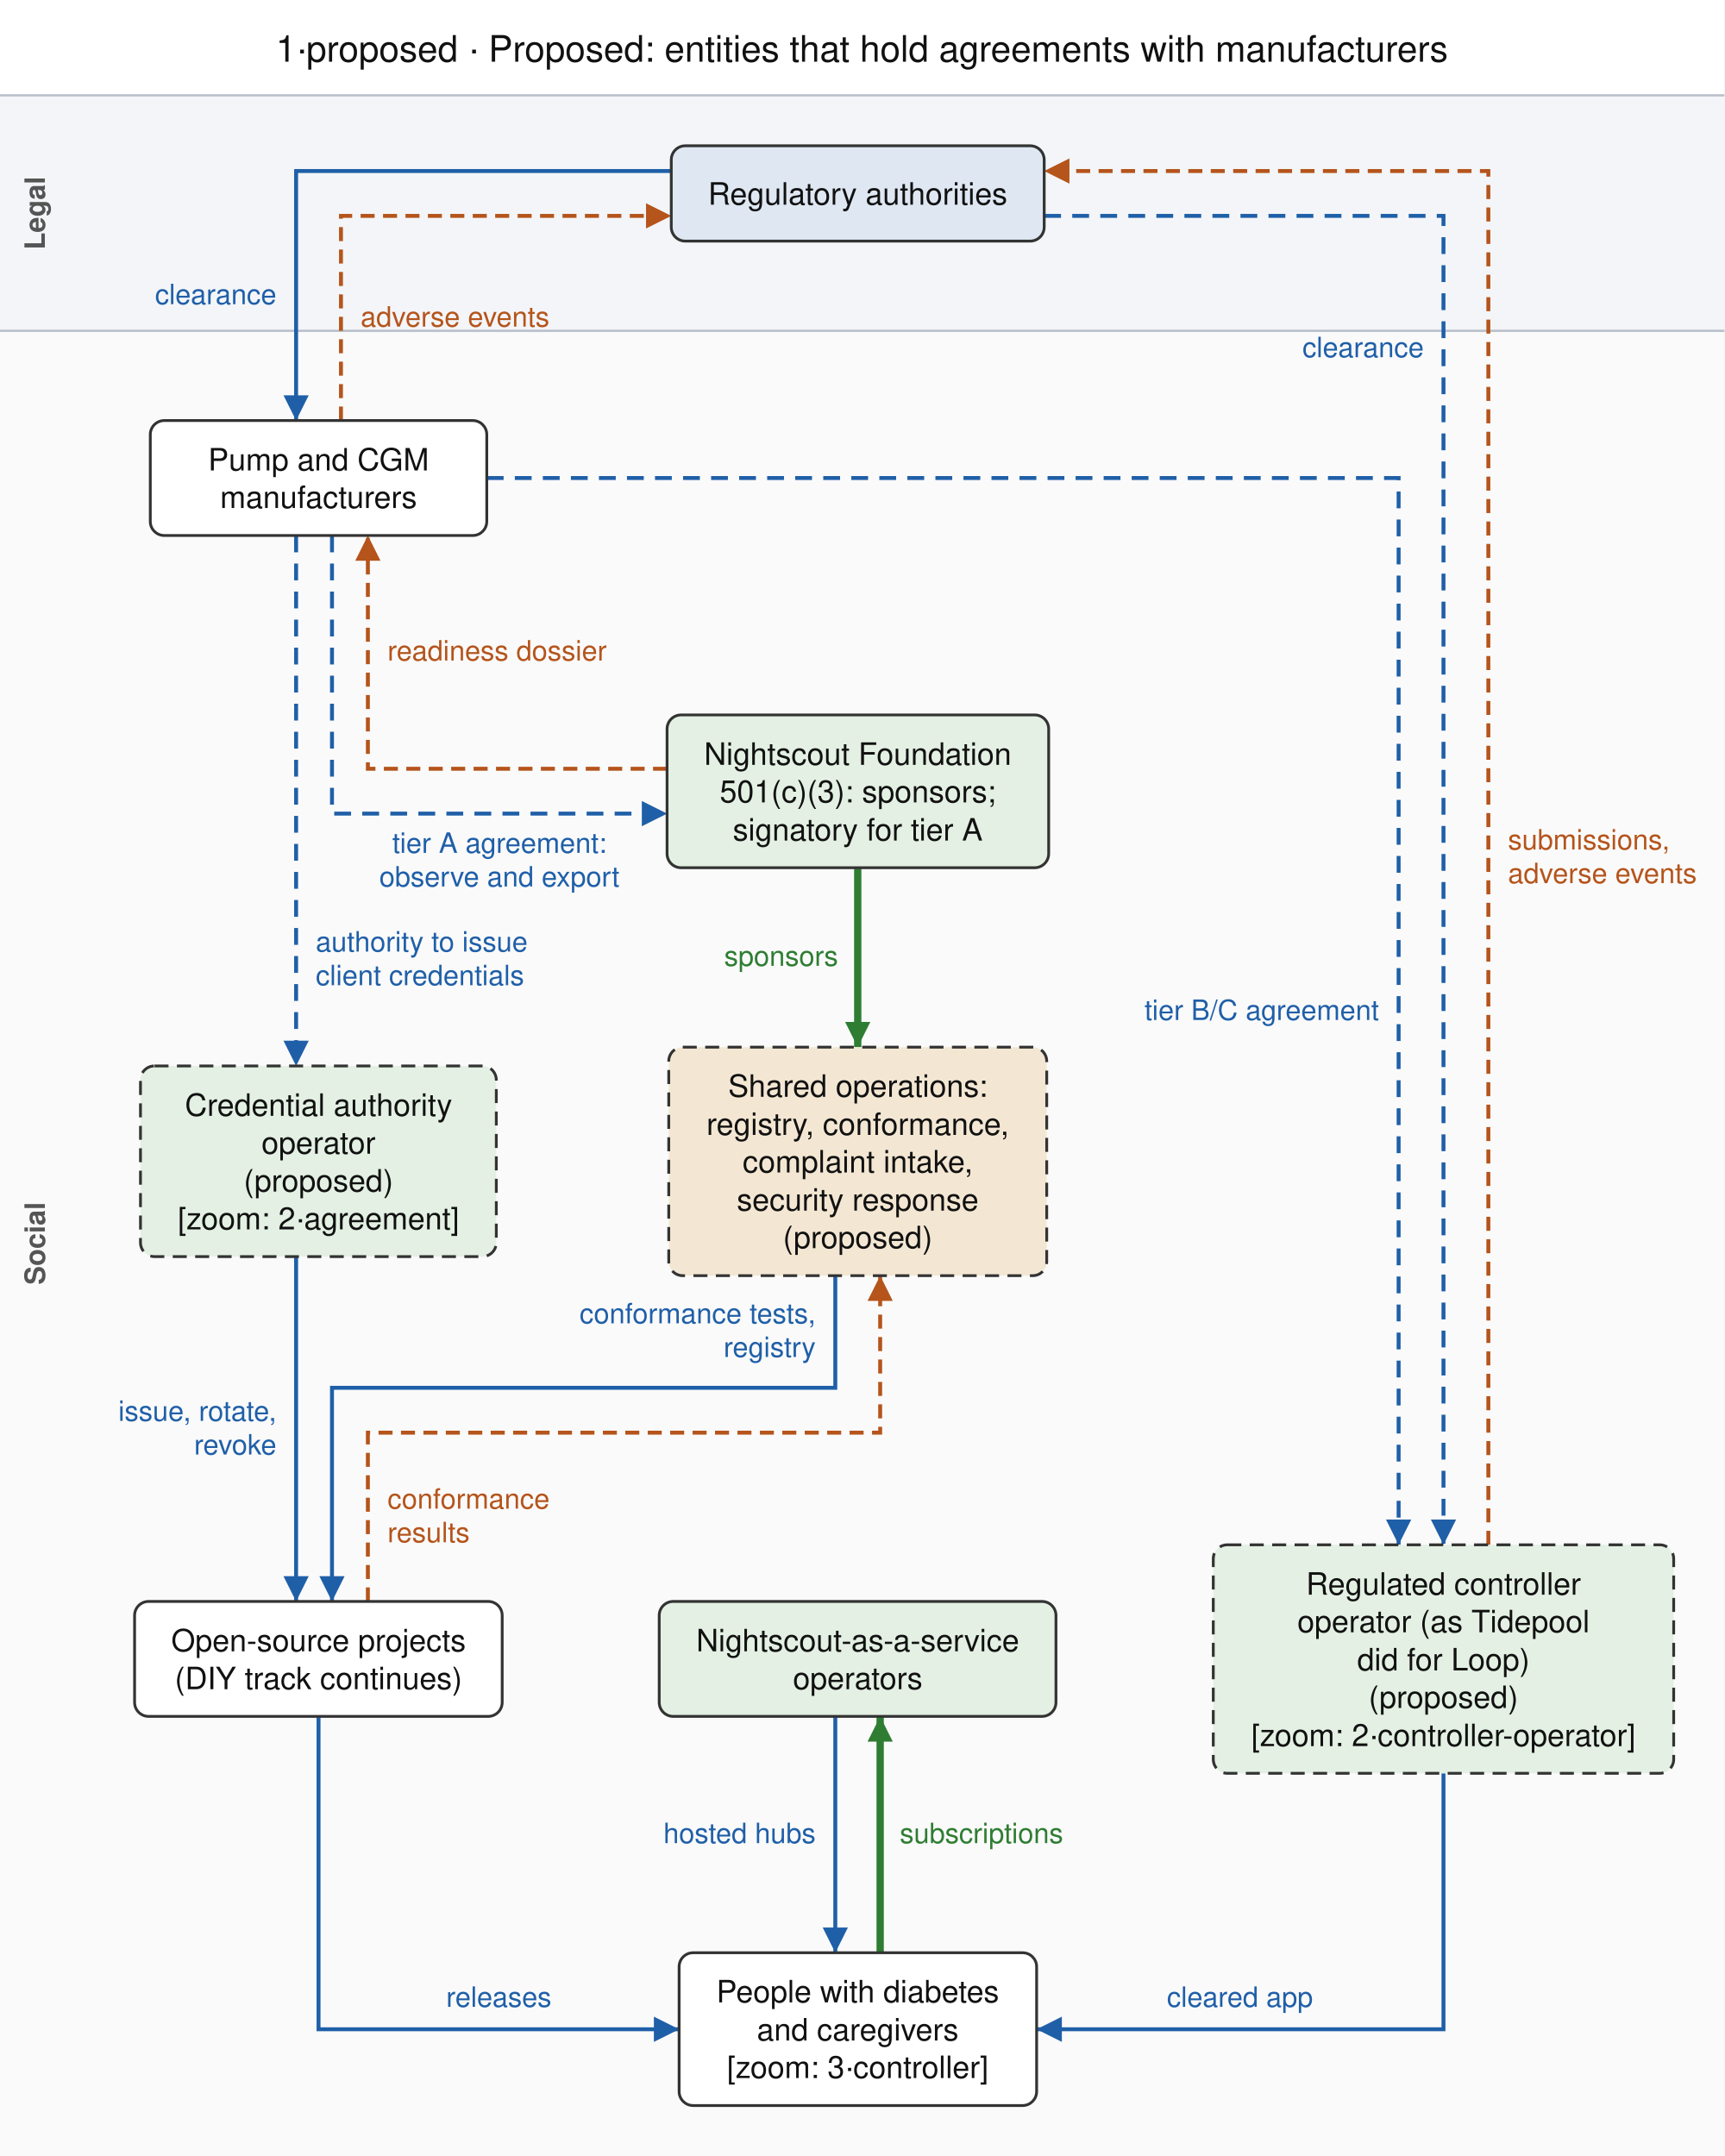
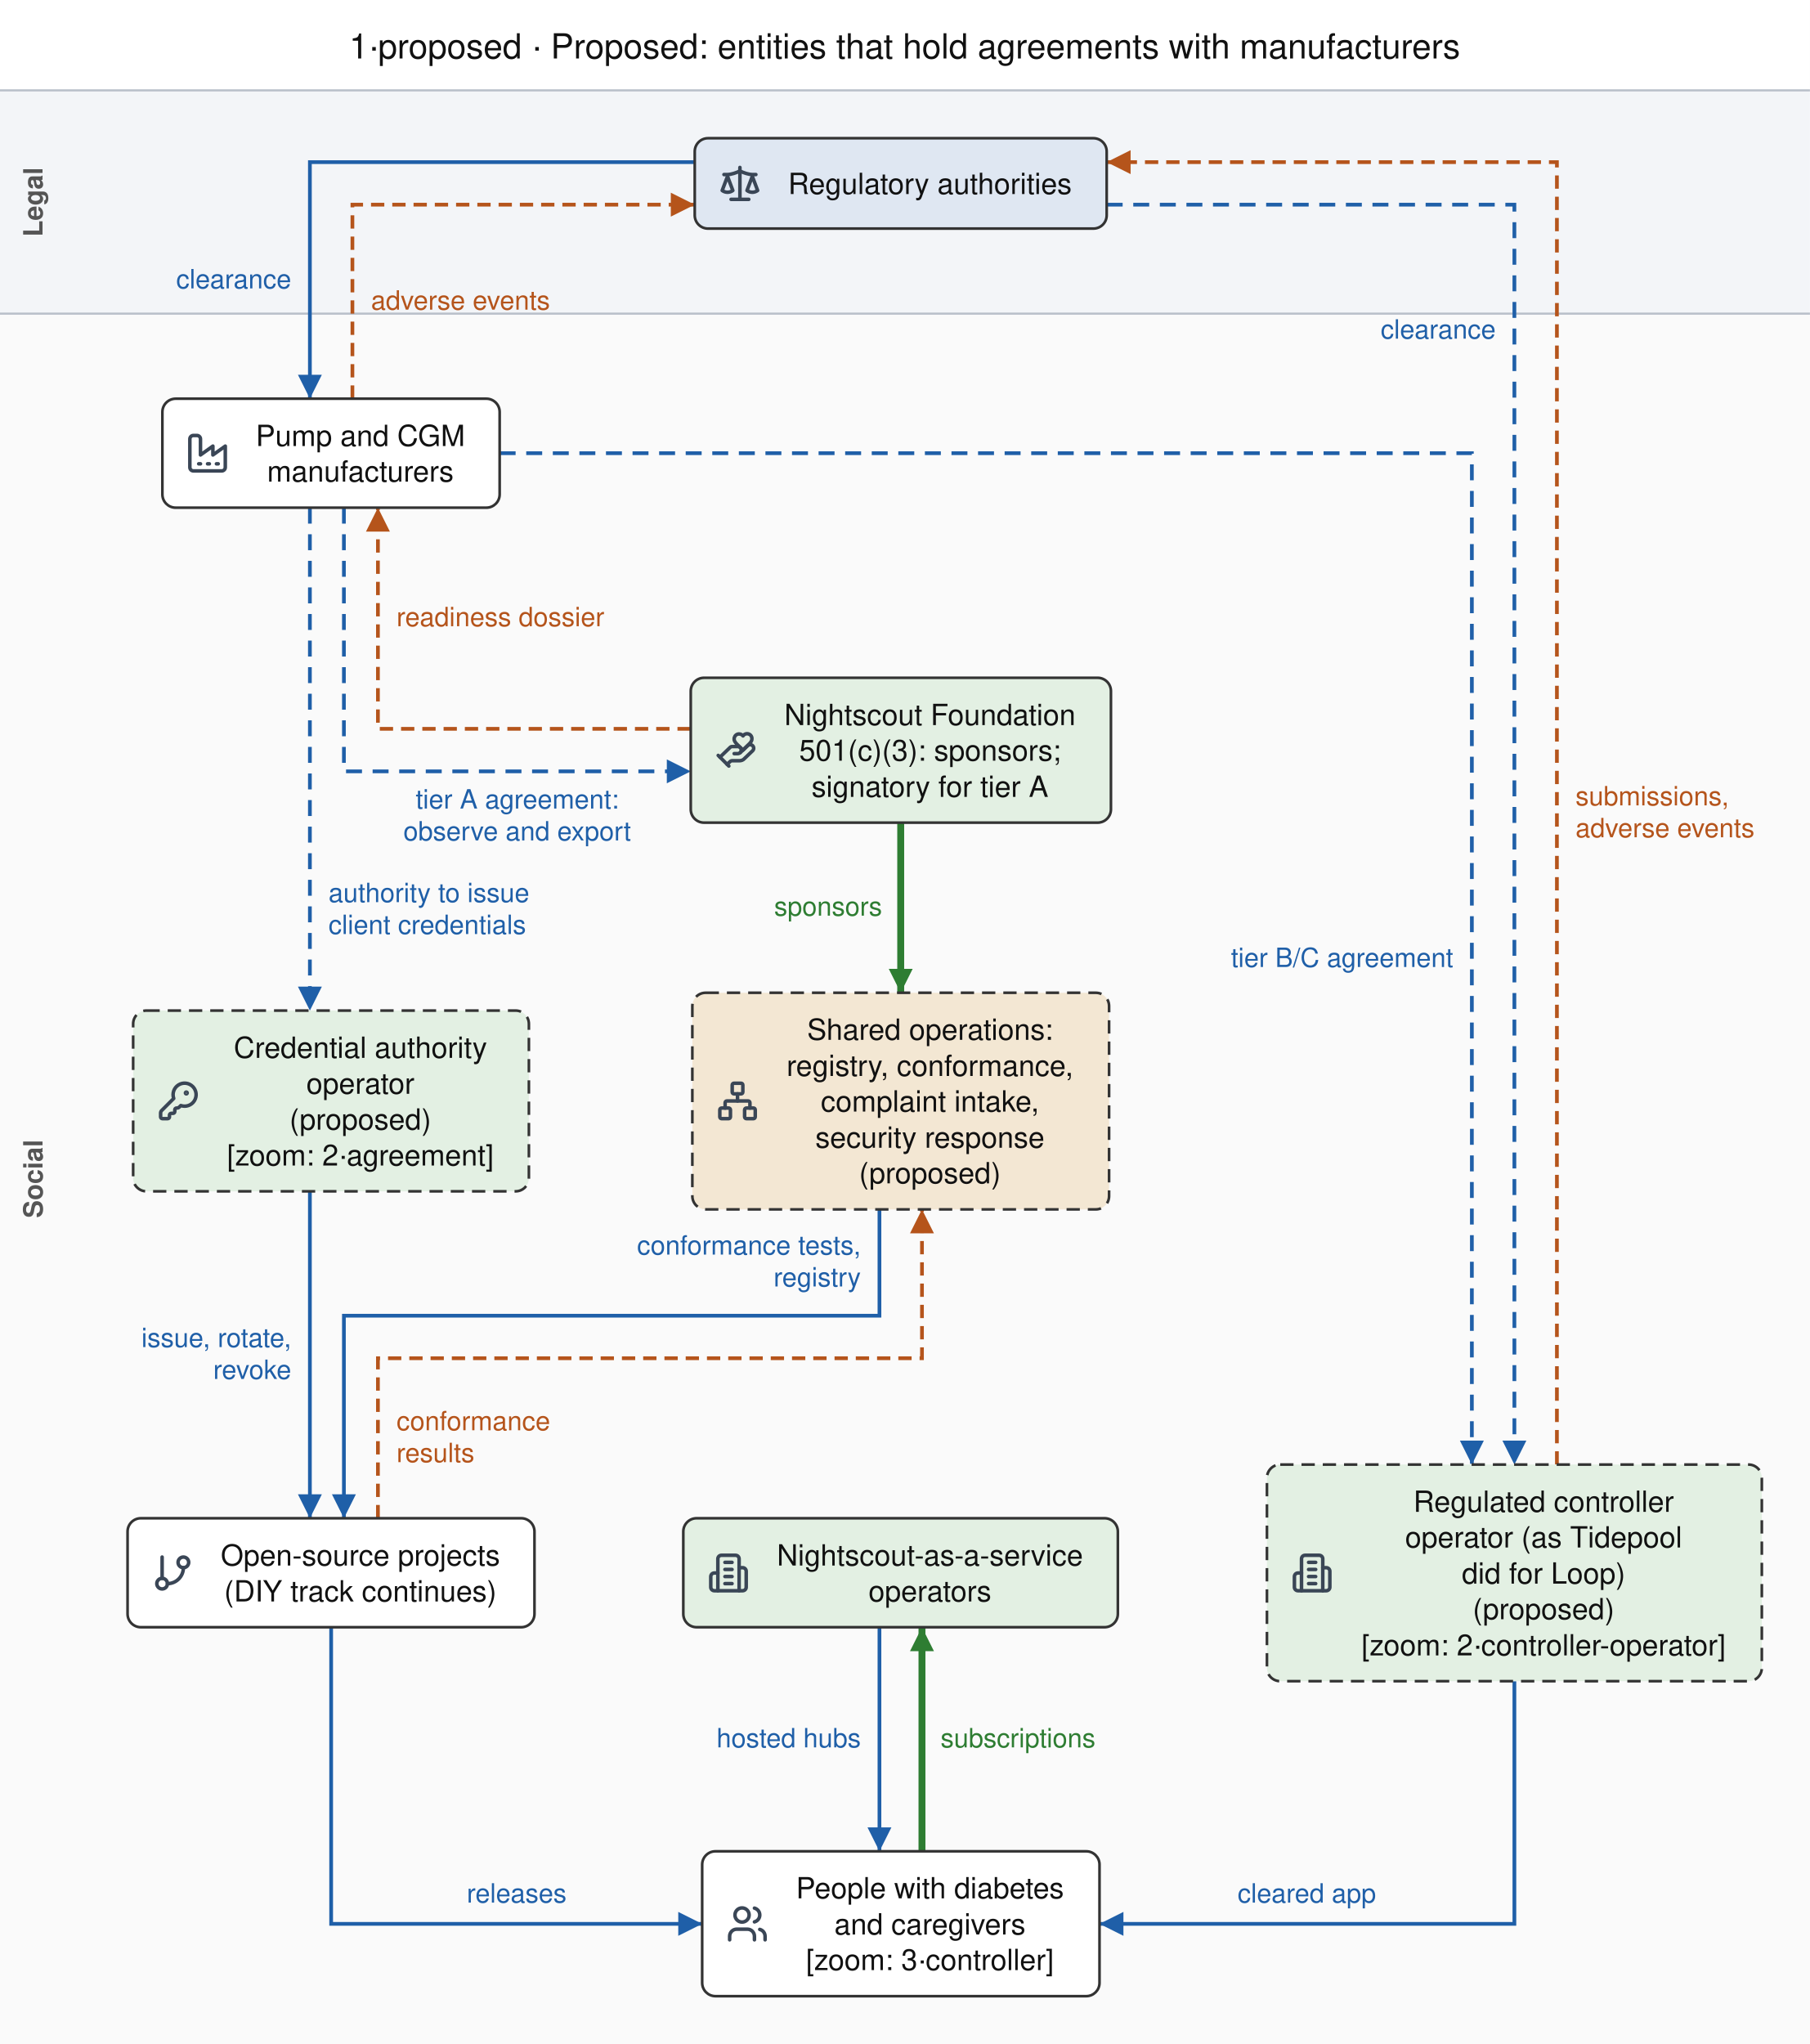
- <svg xmlns="http://www.w3.org/2000/svg" width="615" height="769" viewBox="0 0 615 769" font-family="Helvetica, Arial, sans-serif">
+ <svg xmlns="http://www.w3.org/2000/svg" width="681" height="769" viewBox="0 0 681 769" font-family="Helvetica, Arial, sans-serif">
  <defs>
    <marker id="ah1f5fa8" viewBox="0 0 10 10" refX="10" refY="5" markerUnits="userSpaceOnUse" markerWidth="9" markerHeight="9" orient="auto-start-reverse">
      <path d="M0,0 L10,5 L0,10 z" fill="#1f5fa8" />
    </marker>
    <marker id="ah2e7d32" viewBox="0 0 10 10" refX="10" refY="5" markerUnits="userSpaceOnUse" markerWidth="9" markerHeight="9" orient="auto-start-reverse">
      <path d="M0,0 L10,5 L0,10 z" fill="#2e7d32" />
    </marker>
    <marker id="ah555555" viewBox="0 0 10 10" refX="10" refY="5" markerUnits="userSpaceOnUse" markerWidth="9" markerHeight="9" orient="auto-start-reverse">
      <path d="M0,0 L10,5 L0,10 z" fill="#555555" />
    </marker>
    <marker id="ah888888" viewBox="0 0 10 10" refX="10" refY="5" markerUnits="userSpaceOnUse" markerWidth="9" markerHeight="9" orient="auto-start-reverse">
      <path d="M0,0 L10,5 L0,10 z" fill="#888888" />
    </marker>
    <marker id="ahb5541b" viewBox="0 0 10 10" refX="10" refY="5" markerUnits="userSpaceOnUse" markerWidth="9" markerHeight="9" orient="auto-start-reverse">
      <path d="M0,0 L10,5 L0,10 z" fill="#b5541b" />
    </marker>
    <marker id="ahc8c8c8" viewBox="0 0 10 10" refX="10" refY="5" markerUnits="userSpaceOnUse" markerWidth="9" markerHeight="9" orient="auto-start-reverse">
      <path d="M0,0 L10,5 L0,10 z" fill="#c8c8c8" />
    </marker>
+     <symbol id="icon-building-2" viewBox="0 0 24 24" fill="none" stroke="currentColor" stroke-width="2" stroke-linecap="round" stroke-linejoin="round">
+       <path d="M6 22V4a2 2 0 0 1 2-2h8a2 2 0 0 1 2 2v18Z" />
+       <path d="M6 12H4a2 2 0 0 0-2 2v6a2 2 0 0 0 2 2h2" />
+       <path d="M18 9h2a2 2 0 0 1 2 2v9a2 2 0 0 1-2 2h-2" />
+       <path d="M10 6h4" />
+       <path d="M10 10h4" />
+       <path d="M10 14h4" />
+       <path d="M10 18h4" />
+     </symbol>
+     <symbol id="icon-factory" viewBox="0 0 24 24" fill="none" stroke="currentColor" stroke-width="2" stroke-linecap="round" stroke-linejoin="round">
+       <path d="M2 20a2 2 0 0 0 2 2h16a2 2 0 0 0 2-2V8l-7 5V8l-7 5V4a2 2 0 0 0-2-2H4a2 2 0 0 0-2 2Z" />
+       <path d="M17 18h1" />
+       <path d="M12 18h1" />
+       <path d="M7 18h1" />
+     </symbol>
+     <symbol id="icon-git-branch" viewBox="0 0 24 24" fill="none" stroke="currentColor" stroke-width="2" stroke-linecap="round" stroke-linejoin="round">
+       <line x1="6" x2="6" y1="3" y2="15" />
+       <circle cx="18" cy="6" r="3" />
+       <circle cx="6" cy="18" r="3" />
+       <path d="M18 9a9 9 0 0 1-9 9" />
+     </symbol>
+     <symbol id="icon-hand-heart" viewBox="0 0 24 24" fill="none" stroke="currentColor" stroke-width="2" stroke-linecap="round" stroke-linejoin="round">
+       <path d="M11 14h2a2 2 0 1 0 0-4h-3c-.6 0-1.1.2-1.4.6L3 16" />
+       <path d="m7 20 1.6-1.4c.3-.4.8-.6 1.4-.6h4c1.1 0 2.1-.4 2.8-1.2l4.6-4.4a2 2 0 0 0-2.75-2.91l-4.2 3.9" />
+       <path d="m2 15 6 6" />
+       <path d="M19.5 8.5c.7-.7 1.5-1.6 1.5-2.7A2.73 2.73 0 0 0 16 4a2.78 2.78 0 0 0-5 1.8c0 1.2.8 2 1.5 2.8L16 12Z" />
+     </symbol>
+     <symbol id="icon-key-round" viewBox="0 0 24 24" fill="none" stroke="currentColor" stroke-width="2" stroke-linecap="round" stroke-linejoin="round">
+       <path d="M2.586 17.414A2 2 0 0 0 2 18.828V21a1 1 0 0 0 1 1h3a1 1 0 0 0 1-1v-1a1 1 0 0 1 1-1h1a1 1 0 0 0 1-1v-1a1 1 0 0 1 1-1h.172a2 2 0 0 0 1.414-.586l.814-.814a6.5 6.5 0 1 0-4-4z" />
+       <circle cx="16.5" cy="7.5" r=".5" fill="currentColor" />
+     </symbol>
+     <symbol id="icon-network" viewBox="0 0 24 24" fill="none" stroke="currentColor" stroke-width="2" stroke-linecap="round" stroke-linejoin="round">
+       <rect x="16" y="16" width="6" height="6" rx="1" />
+       <rect x="2" y="16" width="6" height="6" rx="1" />
+       <rect x="9" y="2" width="6" height="6" rx="1" />
+       <path d="M5 16v-3a1 1 0 0 1 1-1h12a1 1 0 0 1 1 1v3" />
+       <path d="M12 12V8" />
+     </symbol>
+     <symbol id="icon-scale" viewBox="0 0 24 24" fill="none" stroke="currentColor" stroke-width="2" stroke-linecap="round" stroke-linejoin="round">
+       <path d="m16 16 3-8 3 8c-.87.65-1.92 1-3 1s-2.13-.35-3-1Z" />
+       <path d="m2 16 3-8 3 8c-.87.65-1.92 1-3 1s-2.13-.35-3-1Z" />
+       <path d="M7 21h10" />
+       <path d="M12 3v18" />
+       <path d="M3 7h2c2 0 5-1 7-2 2 1 5 2 7 2h2" />
+     </symbol>
+     <symbol id="icon-users" viewBox="0 0 24 24" fill="none" stroke="currentColor" stroke-width="2" stroke-linecap="round" stroke-linejoin="round">
+       <path d="M16 21v-2a4 4 0 0 0-4-4H6a4 4 0 0 0-4 4v2" />
+       <circle cx="9" cy="7" r="4" />
+       <path d="M22 21v-2a4 4 0 0 0-3-3.87" />
+       <path d="M16 3.13a4 4 0 0 1 0 7.75" />
+     </symbol>
  </defs>
-   <rect x="0" y="0" width="615" height="769" fill="#ffffff" />
-   <text x="307.4" y="22" font-size="13" text-anchor="middle" fill="#111">1·proposed · Proposed: entities that hold agreements with manufacturers</text>
+   <rect x="0" y="0" width="681" height="769" fill="#ffffff" />
+   <text x="340.4" y="22" font-size="13" text-anchor="middle" fill="#111">1·proposed · Proposed: entities that hold agreements with manufacturers</text>
  <g transform="translate(0.0,0.0)">
-     <rect class="band" x="0.0" y="34.0" width="615" height="84.0" fill="#f3f5f8" />
-     <line x1="0.0" x2="615" y1="34.0" y2="34.0" stroke="#b9c0ca" stroke-width="0.8" />
+     <rect class="band" x="0.0" y="34.0" width="681" height="84.0" fill="#f3f5f8" />
+     <line x1="0.0" x2="681" y1="34.0" y2="34.0" stroke="#b9c0ca" stroke-width="0.8" />
    <text class="band" x="16.0" y="76.0" font-size="10" fill="#555" text-anchor="middle" font-weight="bold" transform="rotate(-90 16.0 76.0)">Legal</text>
-     <rect class="band" x="0.0" y="118.0" width="615" height="651.0" fill="#fafafa" />
-     <line x1="0.0" x2="615" y1="118.0" y2="118.0" stroke="#b9c0ca" stroke-width="0.8" />
+     <rect class="band" x="0.0" y="118.0" width="681" height="651.0" fill="#fafafa" />
+     <line x1="0.0" x2="681" y1="118.0" y2="118.0" stroke="#b9c0ca" stroke-width="0.8" />
    <text class="band" x="16.0" y="443.5" font-size="10" fill="#555" text-anchor="middle" font-weight="bold" transform="rotate(-90 16.0 443.5)">Social</text>
    <g class="edge">
-       <path class="edge" d="M239.4,61.0 L105.6,61.0 L105.6,150.0" fill="none" stroke="#1f5fa8" stroke-width="1.4" stroke-linecap="butt" marker-end="url(#ah1f5fa8)" />
-     </g>
-     <g class="edge">
-       <path class="edge" d="M121.6,150.0 L121.6,77.0 L239.4,77.0" fill="none" stroke="#b5541b" stroke-width="1.4" stroke-dasharray="5,3" stroke-linecap="butt" marker-end="url(#ahb5541b)" />
-     </g>
-     <g class="edge">
-       <path class="edge" d="M372.4,77.0 L514.8,77.0 L514.8,551.0" fill="none" stroke="#1f5fa8" stroke-width="1.4" stroke-dasharray="6,4" stroke-linecap="butt" marker-end="url(#ah1f5fa8)" />
-     </g>
-     <g class="edge">
-       <path class="edge" d="M530.8,551.0 L530.8,61.0 L372.4,61.0" fill="none" stroke="#b5541b" stroke-width="1.4" stroke-dasharray="5,3" stroke-linecap="butt" marker-end="url(#ahb5541b)" />
-     </g>
-     <g class="edge">
-       <path class="edge" d="M118.4,191.0 L118.4,290.2 L237.9,290.2" fill="none" stroke="#1f5fa8" stroke-width="1.4" stroke-dasharray="6,4" stroke-linecap="butt" marker-end="url(#ah1f5fa8)" />
-     </g>
-     <g class="edge">
-       <path class="edge" d="M237.9,274.2 L131.2,274.2 L131.2,191.0" fill="none" stroke="#b5541b" stroke-width="1.4" stroke-dasharray="5,3" stroke-linecap="butt" marker-end="url(#ahb5541b)" />
-     </g>
-     <g class="edge">
-       <path class="edge" d="M105.6,191.0 L105.6,380.2" fill="none" stroke="#1f5fa8" stroke-width="1.4" stroke-dasharray="6,4" stroke-linecap="butt" marker-end="url(#ah1f5fa8)" />
-     </g>
-     <g class="edge">
-       <path class="edge" d="M173.6,170.5 L498.8,170.5 L498.8,551.0" fill="none" stroke="#1f5fa8" stroke-width="1.4" stroke-dasharray="6,4" stroke-linecap="butt" marker-end="url(#ah1f5fa8)" />
-     </g>
-     <g class="edge">
-       <path class="edge" d="M305.9,309.5 L305.9,373.5" fill="none" stroke="#2e7d32" stroke-width="2.6" stroke-linecap="butt" marker-end="url(#ah2e7d32)" />
-     </g>
-     <g class="edge">
-       <path class="edge" d="M105.6,448.2 L105.6,571.2" fill="none" stroke="#1f5fa8" stroke-width="1.4" stroke-linecap="butt" marker-end="url(#ah1f5fa8)" />
-     </g>
-     <g class="edge">
-       <path class="edge" d="M297.9,455.0 L297.9,495.0 L118.4,495.0 L118.4,571.2" fill="none" stroke="#1f5fa8" stroke-width="1.4" stroke-linecap="butt" marker-end="url(#ah1f5fa8)" />
-     </g>
-     <g class="edge">
-       <path class="edge" d="M131.2,571.2 L131.2,511.0 L313.9,511.0 L313.9,455.0" fill="none" stroke="#b5541b" stroke-width="1.4" stroke-dasharray="5,3" stroke-linecap="butt" marker-end="url(#ahb5541b)" />
-     </g>
-     <g class="edge">
-       <path class="edge" d="M297.9,612.2 L297.9,696.5" fill="none" stroke="#1f5fa8" stroke-width="1.4" stroke-linecap="butt" marker-end="url(#ah1f5fa8)" />
-     </g>
-     <g class="edge">
-       <path class="edge" d="M313.9,696.5 L313.9,612.2" fill="none" stroke="#2e7d32" stroke-width="2.6" stroke-linecap="butt" marker-end="url(#ah2e7d32)" />
-     </g>
-     <g class="edge">
-       <path class="edge" d="M514.8,632.5 L514.8,723.8 L369.7,723.8" fill="none" stroke="#1f5fa8" stroke-width="1.4" stroke-linecap="butt" marker-end="url(#ah1f5fa8)" />
-     </g>
-     <g class="edge">
-       <path class="edge" d="M113.6,612.2 L113.6,723.8 L242.2,723.8" fill="none" stroke="#1f5fa8" stroke-width="1.4" stroke-linecap="butt" marker-end="url(#ah1f5fa8)" />
+       <path class="edge" d="M261.4,61.0 L116.6,61.0 L116.6,150.0" fill="none" stroke="#1f5fa8" stroke-width="1.4" stroke-linecap="butt" marker-end="url(#ah1f5fa8)" />
+     </g>
+     <g class="edge">
+       <path class="edge" d="M132.6,150.0 L132.6,77.0 L261.4,77.0" fill="none" stroke="#b5541b" stroke-width="1.4" stroke-dasharray="5,3" stroke-linecap="butt" marker-end="url(#ahb5541b)" />
+     </g>
+     <g class="edge">
+       <path class="edge" d="M416.4,77.0 L569.8,77.0 L569.8,551.0" fill="none" stroke="#1f5fa8" stroke-width="1.4" stroke-dasharray="6,4" stroke-linecap="butt" marker-end="url(#ah1f5fa8)" />
+     </g>
+     <g class="edge">
+       <path class="edge" d="M585.8,551.0 L585.8,61.0 L416.4,61.0" fill="none" stroke="#b5541b" stroke-width="1.4" stroke-dasharray="5,3" stroke-linecap="butt" marker-end="url(#ahb5541b)" />
+     </g>
+     <g class="edge">
+       <path class="edge" d="M129.4,191.0 L129.4,290.2 L259.9,290.2" fill="none" stroke="#1f5fa8" stroke-width="1.4" stroke-dasharray="6,4" stroke-linecap="butt" marker-end="url(#ah1f5fa8)" />
+     </g>
+     <g class="edge">
+       <path class="edge" d="M259.9,274.2 L142.2,274.2 L142.2,191.0" fill="none" stroke="#b5541b" stroke-width="1.4" stroke-dasharray="5,3" stroke-linecap="butt" marker-end="url(#ahb5541b)" />
+     </g>
+     <g class="edge">
+       <path class="edge" d="M116.6,191.0 L116.6,380.2" fill="none" stroke="#1f5fa8" stroke-width="1.4" stroke-dasharray="6,4" stroke-linecap="butt" marker-end="url(#ah1f5fa8)" />
+     </g>
+     <g class="edge">
+       <path class="edge" d="M188.0,170.5 L553.8,170.5 L553.8,551.0" fill="none" stroke="#1f5fa8" stroke-width="1.4" stroke-dasharray="6,4" stroke-linecap="butt" marker-end="url(#ah1f5fa8)" />
+     </g>
+     <g class="edge">
+       <path class="edge" d="M338.9,309.5 L338.9,373.5" fill="none" stroke="#2e7d32" stroke-width="2.6" stroke-linecap="butt" marker-end="url(#ah2e7d32)" />
+     </g>
+     <g class="edge">
+       <path class="edge" d="M116.6,448.2 L116.6,571.2" fill="none" stroke="#1f5fa8" stroke-width="1.4" stroke-linecap="butt" marker-end="url(#ah1f5fa8)" />
+     </g>
+     <g class="edge">
+       <path class="edge" d="M330.9,455.0 L330.9,495.0 L129.4,495.0 L129.4,571.2" fill="none" stroke="#1f5fa8" stroke-width="1.4" stroke-linecap="butt" marker-end="url(#ah1f5fa8)" />
+     </g>
+     <g class="edge">
+       <path class="edge" d="M142.2,571.2 L142.2,511.0 L346.9,511.0 L346.9,455.0" fill="none" stroke="#b5541b" stroke-width="1.4" stroke-dasharray="5,3" stroke-linecap="butt" marker-end="url(#ahb5541b)" />
+     </g>
+     <g class="edge">
+       <path class="edge" d="M330.9,612.2 L330.9,696.5" fill="none" stroke="#1f5fa8" stroke-width="1.4" stroke-linecap="butt" marker-end="url(#ah1f5fa8)" />
+     </g>
+     <g class="edge">
+       <path class="edge" d="M346.9,696.5 L346.9,612.2" fill="none" stroke="#2e7d32" stroke-width="2.6" stroke-linecap="butt" marker-end="url(#ah2e7d32)" />
+     </g>
+     <g class="edge">
+       <path class="edge" d="M569.8,632.5 L569.8,723.8 L413.7,723.8" fill="none" stroke="#1f5fa8" stroke-width="1.4" stroke-linecap="butt" marker-end="url(#ah1f5fa8)" />
+     </g>
+     <g class="edge">
+       <path class="edge" d="M124.6,612.2 L124.6,723.8 L264.2,723.8" fill="none" stroke="#1f5fa8" stroke-width="1.4" stroke-linecap="butt" marker-end="url(#ah1f5fa8)" />
    </g>
    <g class="node" data-id="reg">
-       <rect x="239.4" y="52.0" width="133.0" height="34.0" rx="5" fill="#dfe7f2" stroke="#333333" stroke-width="1" />
-       <text x="305.9" y="73.0" font-size="11" text-anchor="middle" fill="#111111">Regulatory authorities</text>
+       <rect x="261.4" y="52.0" width="155.0" height="34.0" rx="5" fill="#dfe7f2" stroke="#333333" stroke-width="1" />
+       <use href="#icon-scale" x="270.4" y="61.0" width="16" height="16" color="#3a4656" />
+       <text x="349.9" y="73.0" font-size="11" text-anchor="middle" fill="#111111">Regulatory authorities</text>
    </g>
    <g class="node" data-id="mfr">
-       <rect x="53.6" y="150.0" width="120.0" height="41.0" rx="5" fill="#ffffff" stroke="#333333" stroke-width="1" />
-       <text x="113.6" y="167.8" font-size="11" text-anchor="middle" fill="#111111">Pump and CGM</text>
-       <text x="113.6" y="181.2" font-size="11" text-anchor="middle" fill="#111111">manufacturers</text>
+       <rect x="61.1" y="150.0" width="126.9" height="41.0" rx="5" fill="#ffffff" stroke="#333333" stroke-width="1" />
+       <use href="#icon-factory" x="70.1" y="162.5" width="16" height="16" color="#3a4656" />
+       <text x="135.6" y="167.8" font-size="11" text-anchor="middle" fill="#111111">Pump and CGM</text>
+       <text x="135.6" y="181.2" font-size="11" text-anchor="middle" fill="#111111">manufacturers</text>
    </g>
    <g class="node" data-id="fdn">
-       <rect x="237.9" y="255.0" width="136.1" height="54.5" rx="5" fill="#e3f0e3" stroke="#333333" stroke-width="1" />
-       <text x="305.9" y="272.8" font-size="11" text-anchor="middle" fill="#111111">Nightscout Foundation</text>
-       <text x="305.9" y="286.2" font-size="11" text-anchor="middle" fill="#111111">501(c)(3): sponsors;</text>
-       <text x="305.9" y="299.8" font-size="11" text-anchor="middle" fill="#111111">signatory for tier A</text>
+       <rect x="259.9" y="255.0" width="158.1" height="54.5" rx="5" fill="#e3f0e3" stroke="#333333" stroke-width="1" />
+       <use href="#icon-hand-heart" x="268.9" y="274.2" width="16" height="16" color="#3a4656" />
+       <text x="349.9" y="272.8" font-size="11" text-anchor="middle" fill="#111111">Nightscout Foundation</text>
+       <text x="349.9" y="286.2" font-size="11" text-anchor="middle" fill="#111111">501(c)(3): sponsors;</text>
+       <text x="349.9" y="299.8" font-size="11" text-anchor="middle" fill="#111111">signatory for tier A</text>
    </g>
    <g class="node" data-id="cred">
-       <rect x="50.1" y="380.2" width="126.9" height="68.0" rx="5" fill="#e3f0e3" stroke="#333333" stroke-width="1" stroke-dasharray="5,3" />
-       <text x="113.6" y="398.0" font-size="11" text-anchor="middle" fill="#111111">Credential authority</text>
-       <text x="113.6" y="411.5" font-size="11" text-anchor="middle" fill="#111111">operator</text>
-       <text x="113.6" y="425.0" font-size="11" text-anchor="middle" fill="#111111">(proposed)</text>
-       <text x="113.6" y="438.5" font-size="11" text-anchor="middle" fill="#111111">[zoom: 2·agreement]</text>
+       <rect x="50.1" y="380.2" width="148.9" height="68.0" rx="5" fill="#e3f0e3" stroke="#333333" stroke-width="1" stroke-dasharray="5,3" />
+       <use href="#icon-key-round" x="59.1" y="406.2" width="16" height="16" color="#3a4656" />
+       <text x="135.6" y="398.0" font-size="11" text-anchor="middle" fill="#111111">Credential authority</text>
+       <text x="135.6" y="411.5" font-size="11" text-anchor="middle" fill="#111111">operator</text>
+       <text x="135.6" y="425.0" font-size="11" text-anchor="middle" fill="#111111">(proposed)</text>
+       <text x="135.6" y="438.5" font-size="11" text-anchor="middle" fill="#111111">[zoom: 2·agreement]</text>
    </g>
    <g class="node" data-id="ops">
-       <rect x="238.5" y="373.5" width="134.8" height="81.5" rx="5" fill="#f3e7d3" stroke="#333333" stroke-width="1" stroke-dasharray="5,3" />
-       <text x="305.9" y="391.2" font-size="11" text-anchor="middle" fill="#111111">Shared operations:</text>
-       <text x="305.9" y="404.8" font-size="11" text-anchor="middle" fill="#111111">registry, conformance,</text>
-       <text x="305.9" y="418.2" font-size="11" text-anchor="middle" fill="#111111">complaint intake,</text>
-       <text x="305.9" y="431.8" font-size="11" text-anchor="middle" fill="#111111">security response</text>
-       <text x="305.9" y="445.2" font-size="11" text-anchor="middle" fill="#111111">(proposed)</text>
+       <rect x="260.5" y="373.5" width="156.8" height="81.5" rx="5" fill="#f3e7d3" stroke="#333333" stroke-width="1" stroke-dasharray="5,3" />
+       <use href="#icon-network" x="269.5" y="406.2" width="16" height="16" color="#3a4656" />
+       <text x="349.9" y="391.2" font-size="11" text-anchor="middle" fill="#111111">Shared operations:</text>
+       <text x="349.9" y="404.8" font-size="11" text-anchor="middle" fill="#111111">registry, conformance,</text>
+       <text x="349.9" y="418.2" font-size="11" text-anchor="middle" fill="#111111">complaint intake,</text>
+       <text x="349.9" y="431.8" font-size="11" text-anchor="middle" fill="#111111">security response</text>
+       <text x="349.9" y="445.2" font-size="11" text-anchor="middle" fill="#111111">(proposed)</text>
    </g>
    <g class="node" data-id="projects">
-       <rect x="48.0" y="571.2" width="131.1" height="41.0" rx="5" fill="#ffffff" stroke="#333333" stroke-width="1" />
-       <text x="113.6" y="589.0" font-size="11" text-anchor="middle" fill="#111111">Open-source projects</text>
-       <text x="113.6" y="602.5" font-size="11" text-anchor="middle" fill="#111111">(DIY track continues)</text>
+       <rect x="48.0" y="571.2" width="153.1" height="41.0" rx="5" fill="#ffffff" stroke="#333333" stroke-width="1" />
+       <use href="#icon-git-branch" x="57.0" y="583.8" width="16" height="16" color="#3a4656" />
+       <text x="135.6" y="589.0" font-size="11" text-anchor="middle" fill="#111111">Open-source projects</text>
+       <text x="135.6" y="602.5" font-size="11" text-anchor="middle" fill="#111111">(DIY track continues)</text>
    </g>
    <g class="node" data-id="nsaas">
-       <rect x="235.1" y="571.2" width="141.5" height="41.0" rx="5" fill="#e3f0e3" stroke="#333333" stroke-width="1" />
-       <text x="305.9" y="589.0" font-size="11" text-anchor="middle" fill="#111111">Nightscout-as-a-service</text>
-       <text x="305.9" y="602.5" font-size="11" text-anchor="middle" fill="#111111">operators</text>
+       <rect x="257.1" y="571.2" width="163.5" height="41.0" rx="5" fill="#e3f0e3" stroke="#333333" stroke-width="1" />
+       <use href="#icon-building-2" x="266.1" y="583.8" width="16" height="16" color="#3a4656" />
+       <text x="349.9" y="589.0" font-size="11" text-anchor="middle" fill="#111111">Nightscout-as-a-service</text>
+       <text x="349.9" y="602.5" font-size="11" text-anchor="middle" fill="#111111">operators</text>
    </g>
    <g class="node" data-id="laas">
-       <rect x="432.7" y="551.0" width="164.2" height="81.5" rx="5" fill="#e3f0e3" stroke="#333333" stroke-width="1" stroke-dasharray="5,3" />
-       <text x="514.8" y="568.8" font-size="11" text-anchor="middle" fill="#111111">Regulated controller</text>
-       <text x="514.8" y="582.2" font-size="11" text-anchor="middle" fill="#111111">operator (as Tidepool</text>
-       <text x="514.8" y="595.8" font-size="11" text-anchor="middle" fill="#111111">did for Loop)</text>
-       <text x="514.8" y="609.2" font-size="11" text-anchor="middle" fill="#111111">(proposed)</text>
-       <text x="514.8" y="622.8" font-size="11" text-anchor="middle" fill="#111111">[zoom: 2·controller-operator]</text>
+       <rect x="476.7" y="551.0" width="186.2" height="81.5" rx="5" fill="#e3f0e3" stroke="#333333" stroke-width="1" stroke-dasharray="5,3" />
+       <use href="#icon-building-2" x="485.7" y="583.8" width="16" height="16" color="#3a4656" />
+       <text x="580.8" y="568.8" font-size="11" text-anchor="middle" fill="#111111">Regulated controller</text>
+       <text x="580.8" y="582.2" font-size="11" text-anchor="middle" fill="#111111">operator (as Tidepool</text>
+       <text x="580.8" y="595.8" font-size="11" text-anchor="middle" fill="#111111">did for Loop)</text>
+       <text x="580.8" y="609.2" font-size="11" text-anchor="middle" fill="#111111">(proposed)</text>
+       <text x="580.8" y="622.8" font-size="11" text-anchor="middle" fill="#111111">[zoom: 2·controller-operator]</text>
    </g>
    <g class="node" data-id="people">
-       <rect x="242.2" y="696.5" width="127.5" height="54.5" rx="5" fill="#ffffff" stroke="#333333" stroke-width="1" />
-       <text x="305.9" y="714.2" font-size="11" text-anchor="middle" fill="#111111">People with diabetes</text>
-       <text x="305.9" y="727.8" font-size="11" text-anchor="middle" fill="#111111">and caregivers</text>
-       <text x="305.9" y="741.2" font-size="11" text-anchor="middle" fill="#111111">[zoom: 3·controller]</text>
+       <rect x="264.2" y="696.5" width="149.5" height="54.5" rx="5" fill="#ffffff" stroke="#333333" stroke-width="1" />
+       <use href="#icon-users" x="273.2" y="715.8" width="16" height="16" color="#3a4656" />
+       <text x="349.9" y="714.2" font-size="11" text-anchor="middle" fill="#111111">People with diabetes</text>
+       <text x="349.9" y="727.8" font-size="11" text-anchor="middle" fill="#111111">and caregivers</text>
+       <text x="349.9" y="741.2" font-size="11" text-anchor="middle" fill="#111111">[zoom: 3·controller]</text>
    </g>
    <g class="elabel" data-k="0">
-       <text x="98.6" y="108.5" font-size="10" text-anchor="end" fill="#1f5fa8">clearance</text>
+       <text x="109.6" y="108.5" font-size="10" text-anchor="end" fill="#1f5fa8">clearance</text>
    </g>
    <g class="elabel" data-k="1">
-       <text x="128.6" y="116.5" font-size="10" text-anchor="start" fill="#b5541b">adverse events</text>
+       <text x="139.6" y="116.5" font-size="10" text-anchor="start" fill="#b5541b">adverse events</text>
    </g>
    <g class="elabel" data-k="2">
-       <text x="507.8" y="127.4" font-size="10" text-anchor="end" fill="#1f5fa8">clearance</text>
+       <text x="562.8" y="127.4" font-size="10" text-anchor="end" fill="#1f5fa8">clearance</text>
    </g>
    <g class="elabel" data-k="3">
-       <text x="537.8" y="303.0" font-size="10" text-anchor="start" fill="#b5541b">submissions,</text>
-       <text x="537.8" y="315.0" font-size="10" text-anchor="start" fill="#b5541b">adverse events</text>
+       <text x="592.8" y="303.0" font-size="10" text-anchor="start" fill="#b5541b">submissions,</text>
+       <text x="592.8" y="315.0" font-size="10" text-anchor="start" fill="#b5541b">adverse events</text>
    </g>
    <g class="elabel" data-k="4">
-       <text x="178.1" y="304.2" font-size="10" text-anchor="middle" fill="#1f5fa8">tier A agreement:</text>
-       <text x="178.1" y="316.2" font-size="10" text-anchor="middle" fill="#1f5fa8">observe and export</text>
+       <text x="194.6" y="304.2" font-size="10" text-anchor="middle" fill="#1f5fa8">tier A agreement:</text>
+       <text x="194.6" y="316.2" font-size="10" text-anchor="middle" fill="#1f5fa8">observe and export</text>
    </g>
    <g class="elabel" data-k="5">
-       <text x="138.2" y="235.6" font-size="10" text-anchor="start" fill="#b5541b">readiness dossier</text>
+       <text x="149.2" y="235.6" font-size="10" text-anchor="start" fill="#b5541b">readiness dossier</text>
    </g>
    <g class="elabel" data-k="6">
-       <text x="112.6" y="339.4" font-size="10" text-anchor="start" fill="#1f5fa8">authority to issue</text>
-       <text x="112.6" y="351.4" font-size="10" text-anchor="start" fill="#1f5fa8">client credentials</text>
+       <text x="123.6" y="339.4" font-size="10" text-anchor="start" fill="#1f5fa8">authority to issue</text>
+       <text x="123.6" y="351.4" font-size="10" text-anchor="start" fill="#1f5fa8">client credentials</text>
    </g>
    <g class="elabel" data-k="7">
-       <text x="491.8" y="363.8" font-size="10" text-anchor="end" fill="#1f5fa8">tier B/C agreement</text>
+       <text x="546.8" y="363.8" font-size="10" text-anchor="end" fill="#1f5fa8">tier B/C agreement</text>
    </g>
    <g class="elabel" data-k="8">
-       <text x="298.9" y="344.5" font-size="10" text-anchor="end" fill="#2e7d32">sponsors</text>
+       <text x="331.9" y="344.5" font-size="10" text-anchor="end" fill="#2e7d32">sponsors</text>
    </g>
    <g class="elabel" data-k="9">
-       <text x="98.6" y="506.8" font-size="10" text-anchor="end" fill="#1f5fa8">issue, rotate,</text>
-       <text x="98.6" y="518.8" font-size="10" text-anchor="end" fill="#1f5fa8">revoke</text>
+       <text x="109.6" y="506.8" font-size="10" text-anchor="end" fill="#1f5fa8">issue, rotate,</text>
+       <text x="109.6" y="518.8" font-size="10" text-anchor="end" fill="#1f5fa8">revoke</text>
    </g>
    <g class="elabel" data-k="10">
-       <text x="290.9" y="472.0" font-size="10" text-anchor="end" fill="#1f5fa8">conformance tests,</text>
-       <text x="290.9" y="484.0" font-size="10" text-anchor="end" fill="#1f5fa8">registry</text>
+       <text x="323.9" y="472.0" font-size="10" text-anchor="end" fill="#1f5fa8">conformance tests,</text>
+       <text x="323.9" y="484.0" font-size="10" text-anchor="end" fill="#1f5fa8">registry</text>
    </g>
    <g class="elabel" data-k="11">
-       <text x="138.2" y="538.1" font-size="10" text-anchor="start" fill="#b5541b">conformance</text>
-       <text x="138.2" y="550.1" font-size="10" text-anchor="start" fill="#b5541b">results</text>
+       <text x="149.2" y="538.1" font-size="10" text-anchor="start" fill="#b5541b">conformance</text>
+       <text x="149.2" y="550.1" font-size="10" text-anchor="start" fill="#b5541b">results</text>
    </g>
    <g class="elabel" data-k="12">
-       <text x="290.9" y="657.4" font-size="10" text-anchor="end" fill="#1f5fa8">hosted hubs</text>
+       <text x="323.9" y="657.4" font-size="10" text-anchor="end" fill="#1f5fa8">hosted hubs</text>
    </g>
    <g class="elabel" data-k="13">
-       <text x="320.9" y="657.4" font-size="10" text-anchor="start" fill="#2e7d32">subscriptions</text>
+       <text x="353.9" y="657.4" font-size="10" text-anchor="start" fill="#2e7d32">subscriptions</text>
    </g>
    <g class="elabel" data-k="14">
-       <text x="442.2" y="715.8" font-size="10" text-anchor="middle" fill="#1f5fa8">cleared app</text>
+       <text x="491.7" y="715.8" font-size="10" text-anchor="middle" fill="#1f5fa8">cleared app</text>
    </g>
    <g class="elabel" data-k="15">
-       <text x="177.9" y="715.8" font-size="10" text-anchor="middle" fill="#1f5fa8">releases</text>
+       <text x="194.4" y="715.8" font-size="10" text-anchor="middle" fill="#1f5fa8">releases</text>
    </g>
  </g>
</svg>
